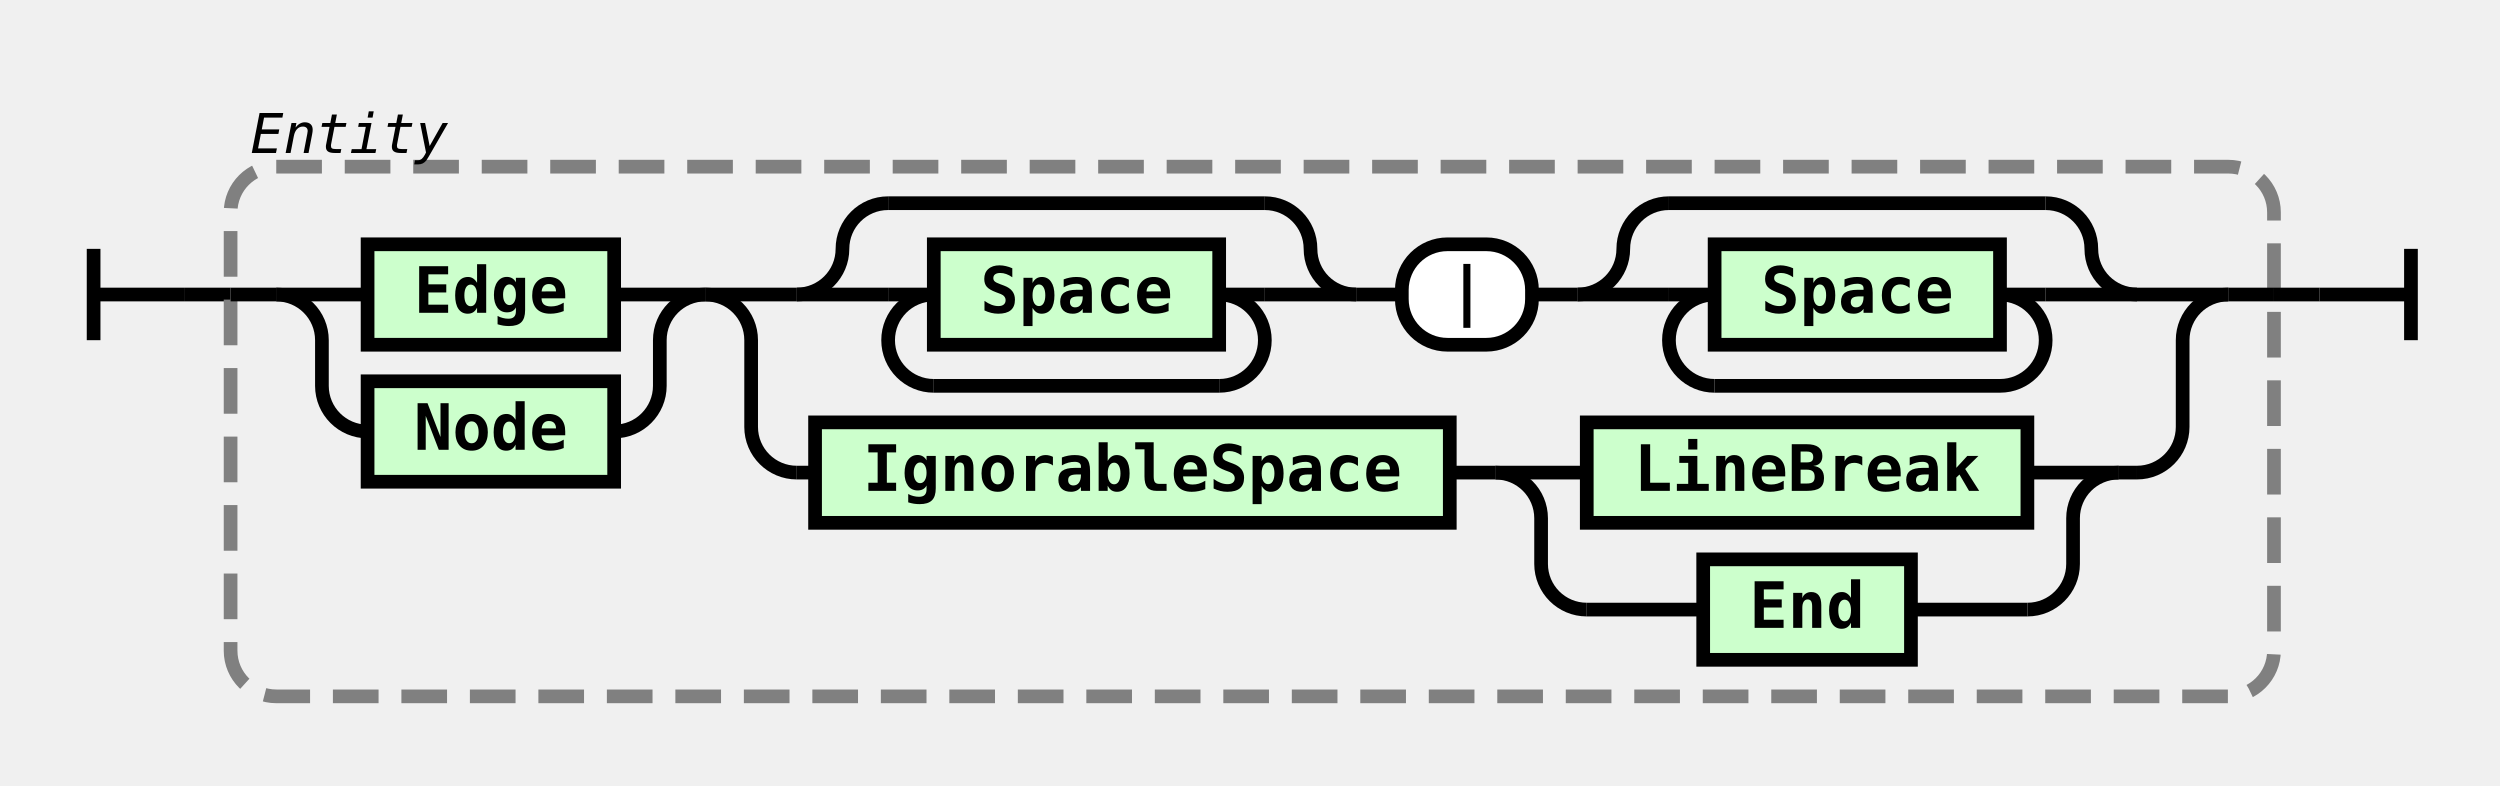
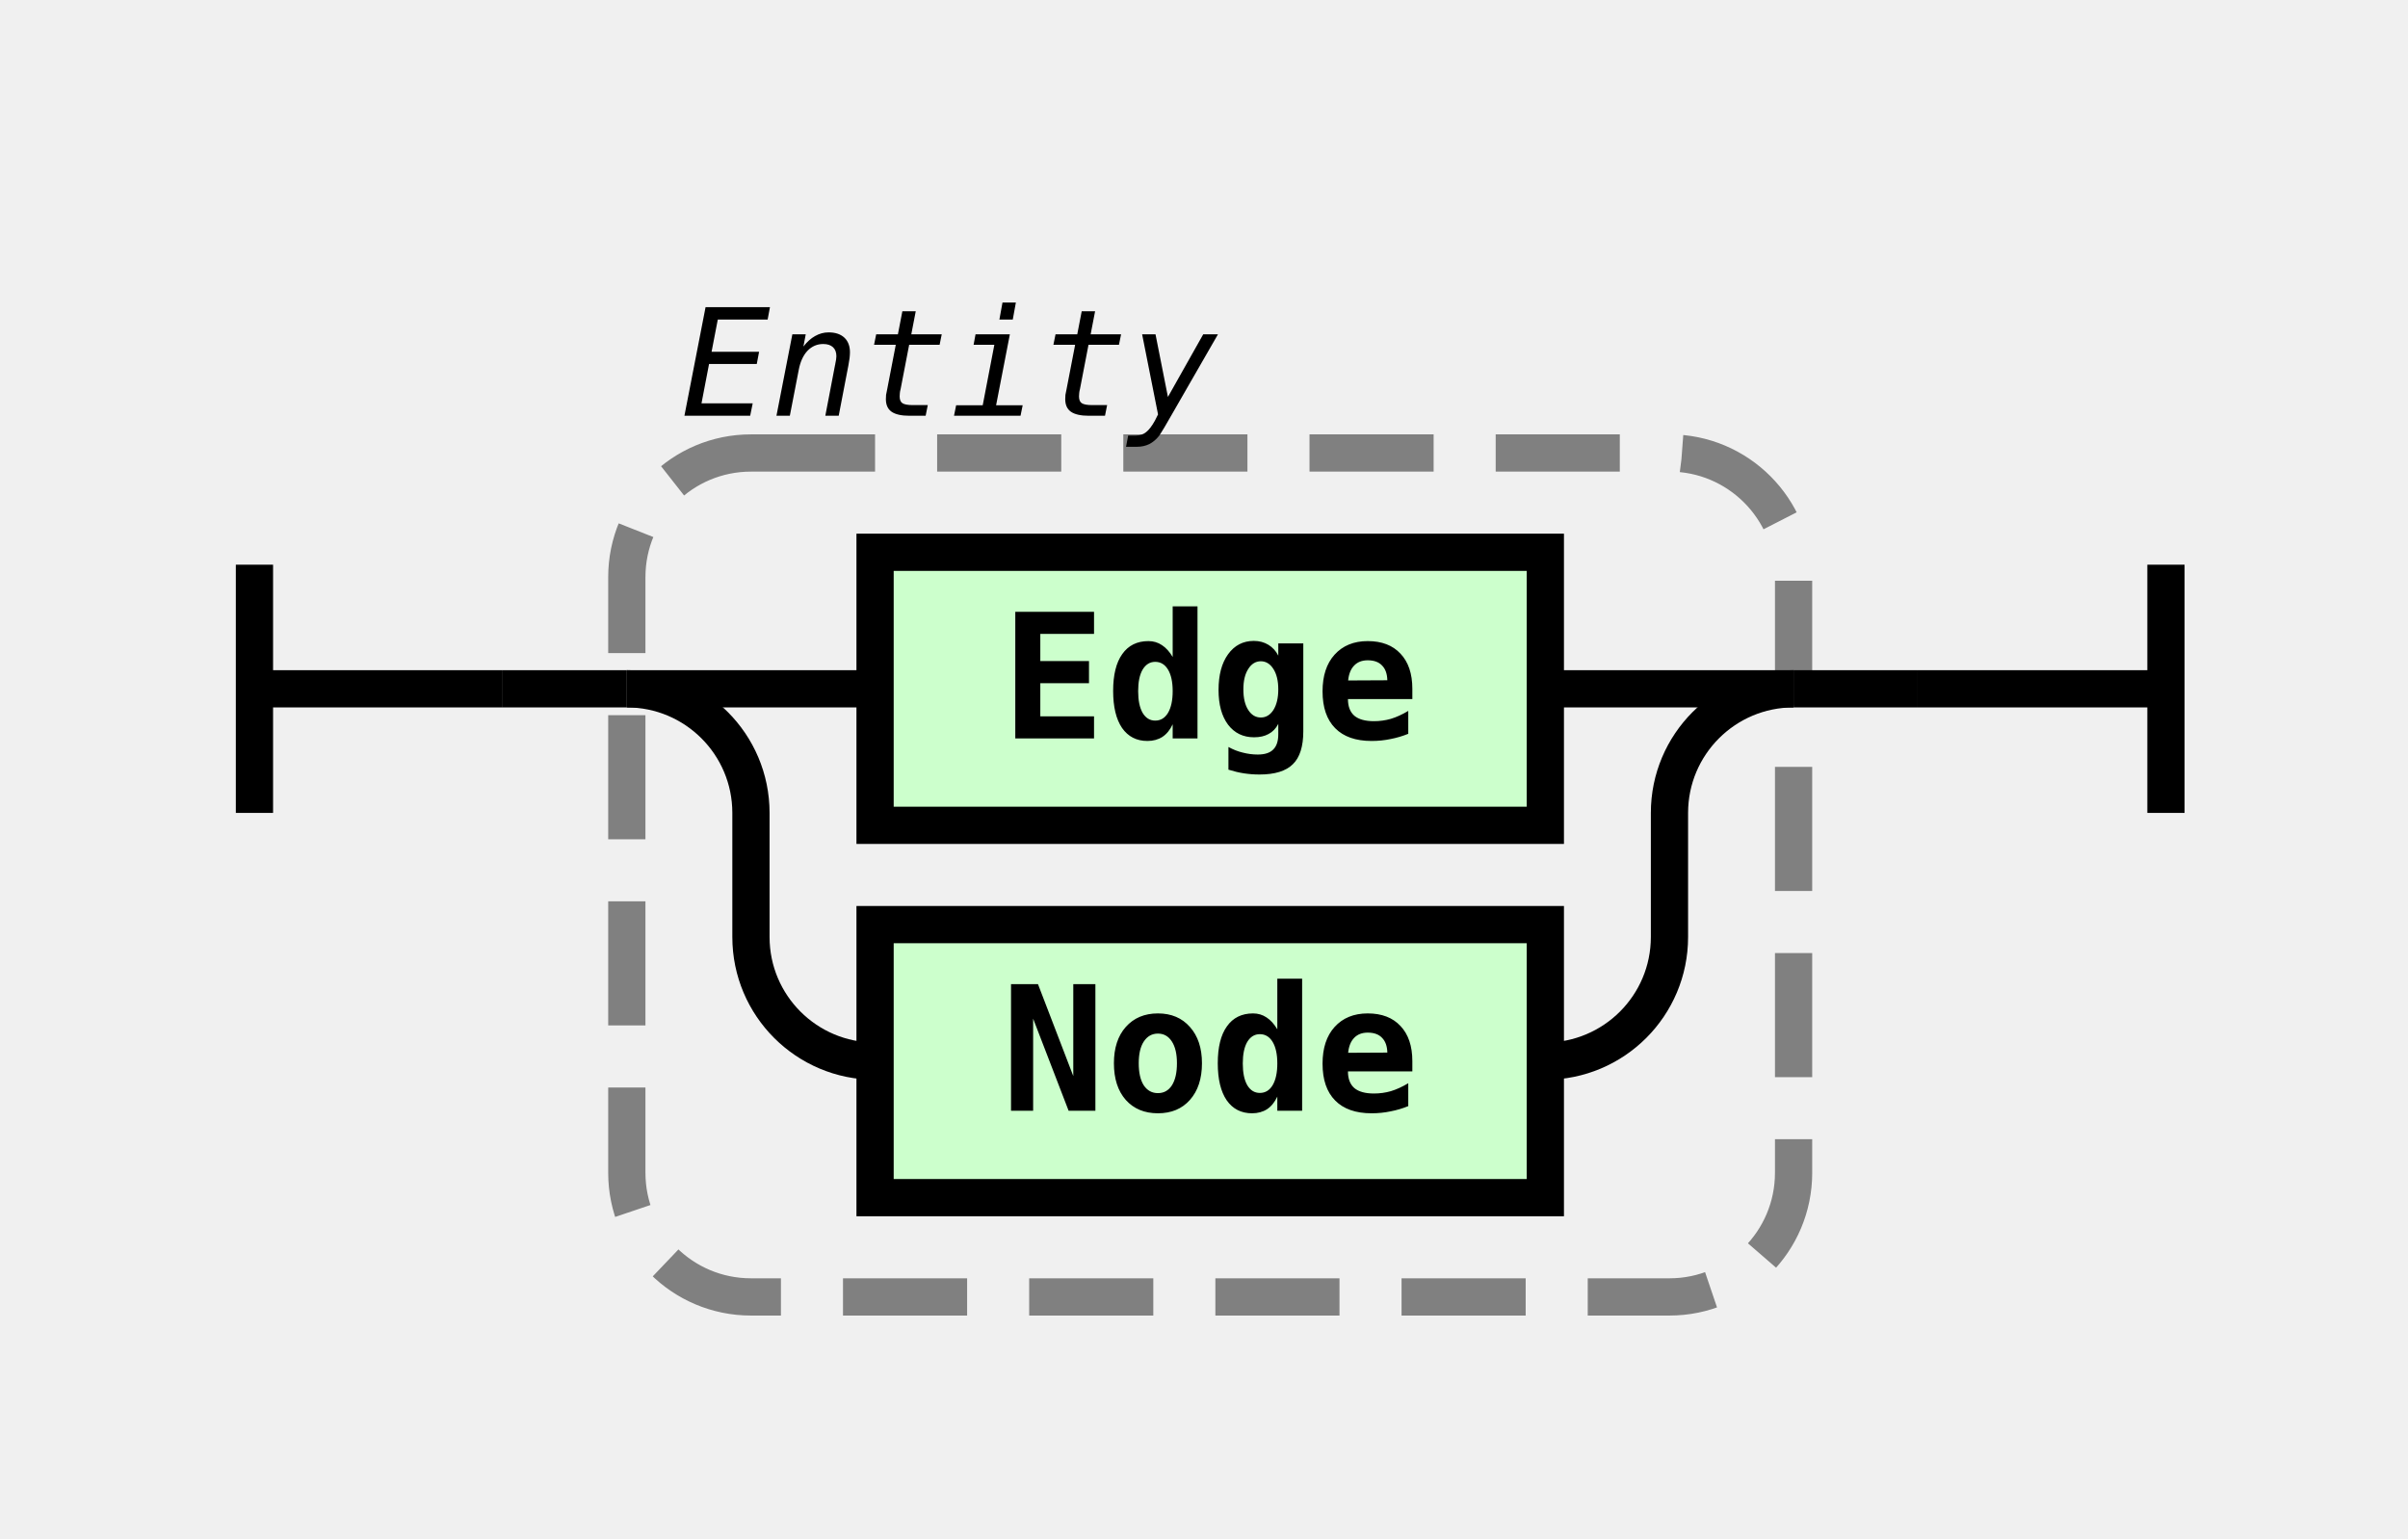
- <svg xmlns="http://www.w3.org/2000/svg" class="railroad-diagram" width="547.5" height="172" viewBox="0 0 547.5 172">
+ <svg xmlns="http://www.w3.org/2000/svg" class="railroad-diagram" width="194" height="124" viewBox="0 0 194 124">
  <g transform="translate(.5 .5)">
    <g class="Start">
-       <path d="M20 54v20m0 -10h20" />
+       <path d="M20 45v20m0 -10h20" />
    </g>
-     <path d="M40 64h10" />
+     <path d="M40 55h10" />
    <g class="Group rule">
-       <path d="M50 64h0" />
-       <path d="M497.5 64h0" />
-       <rect x="50" y="36" width="447.5" height="116" rx="10" ry="10" class="group-box" />
-       <g class="Sequence">
-         <path d="M50 64h10" />
-         <path d="M487.5 64h10" />
-         <g class="Choice">
-           <path d="M60 64h0" />
-           <path d="M154 64h0" />
-           <path d="M60 64h20" />
-           <g class="non-terminal rule-ref">
-             <path d="M80 64h0" />
-             <path d="M134 64h0" />
-             <rect x="80" y="53" width="54" height="22" />
-             <text x="107" y="68">Edge</text>
-           </g>
-           <path d="M134 64h20" />
-           <path d="M60 64a10 10 0 0 1 10 10v10a10 10 0 0 0 10 10" />
-           <g class="non-terminal rule-ref">
-             <path d="M80 94h0" />
-             <path d="M134 94h0" />
-             <rect x="80" y="83" width="54" height="22" />
-             <text x="107" y="98">Node</text>
-           </g>
-           <path d="M134 94a10 10 0 0 0 10 -10v-10a10 10 0 0 1 10 -10" />
+       <path d="M50 55h0" />
+       <path d="M144 55h0" />
+       <rect x="50" y="36" width="94" height="68" rx="10" ry="10" class="group-box" />
+       <g class="Choice">
+         <path d="M50 55h0" />
+         <path d="M144 55h0" />
+         <path d="M50 55h20" />
+         <g class="non-terminal rule-ref">
+           <path d="M70 55h0" />
+           <path d="M124 55h0" />
+           <rect x="70" y="44" width="54" height="22" />
+           <text x="97" y="59">Edge</text>
        </g>
-         <g class="Choice">
-           <path d="M154 64h0" />
-           <path d="M487.5 64h0" />
-           <path d="M154 64h20" />
-           <g class="Sequence">
-             <path d="M174 64h0" />
-             <path d="M467.5 64h0" />
-             <g class="Choice">
-               <path d="M174 64h0" />
-               <path d="M296.5 64h0" />
-               <path d="M174 64a10 10 0 0 0 10 -10v0a10 10 0 0 1 10 -10" />
-               <g class="Skip">
-                 <path d="M194 44h82.5" />
-               </g>
-               <path d="M276.5 44a10 10 0 0 1 10 10v0a10 10 0 0 0 10 10" />
-               <path d="M174 64h20" />
-               <g class="OneOrMore">
-                 <path d="M194 64h0" />
-                 <path d="M276.5 64h0" />
-                 <path d="M204 64a10 10 0 0 0 -10 10v0a10 10 0 0 0 10 10" />
-                 <g class="Skip">
-                   <path d="M204 84h62.5" />
-                 </g>
-                 <path d="M266.5 84a10 10 0 0 0 10 -10v0a10 10 0 0 0 -10 -10" />
-                 <path d="M194 64h10" />
-                 <path d="M266.5 64h10" />
-                 <g class="non-terminal rule-ref">
-                   <path d="M204 64h0" />
-                   <path d="M266.5 64h0" />
-                   <rect x="204" y="53" width="62.5" height="22" />
-                   <text x="235.25" y="68">Space</text>
-                 </g>
-               </g>
-               <path d="M276.5 64h20" />
-             </g>
-             <path d="M296.5 64h10" />
-             <path d="M335 64h10" />
-             <g class="terminal literal">
-               <path d="M306.5 64h0" />
-               <path d="M335 64h0" />
-               <rect x="306.5" y="53" width="28.5" height="22" rx="10" ry="10" />
-               <text x="320.75" y="68">|</text>
-             </g>
-             <g class="Choice">
-               <path d="M345 64h0" />
-               <path d="M467.5 64h0" />
-               <path d="M345 64a10 10 0 0 0 10 -10v0a10 10 0 0 1 10 -10" />
-               <g class="Skip">
-                 <path d="M365 44h82.5" />
-               </g>
-               <path d="M447.5 44a10 10 0 0 1 10 10v0a10 10 0 0 0 10 10" />
-               <path d="M345 64h20" />
-               <g class="OneOrMore">
-                 <path d="M365 64h0" />
-                 <path d="M447.5 64h0" />
-                 <path d="M375 64a10 10 0 0 0 -10 10v0a10 10 0 0 0 10 10" />
-                 <g class="Skip">
-                   <path d="M375 84h62.5" />
-                 </g>
-                 <path d="M437.5 84a10 10 0 0 0 10 -10v0a10 10 0 0 0 -10 -10" />
-                 <path d="M365 64h10" />
-                 <path d="M437.5 64h10" />
-                 <g class="non-terminal rule-ref">
-                   <path d="M375 64h0" />
-                   <path d="M437.5 64h0" />
-                   <rect x="375" y="53" width="62.5" height="22" />
-                   <text x="406.25" y="68">Space</text>
-                 </g>
-               </g>
-               <path d="M447.5 64h20" />
-             </g>
-           </g>
-           <path d="M467.5 64h20" />
-           <path d="M154 64a10 10 0 0 1 10 10v19a10 10 0 0 0 10 10" />
-           <g class="Sequence">
-             <path d="M174 103h4" />
-             <path d="M463.5 103h4" />
-             <path d="M317 103h10" />
-             <g class="non-terminal rule-ref">
-               <path d="M178 103h0" />
-               <path d="M317 103h0" />
-               <rect x="178" y="92" width="139" height="22" />
-               <text x="247.5" y="107">IgnorableSpace</text>
-             </g>
-             <g class="Choice">
-               <path d="M327 103h0" />
-               <path d="M463.5 103h0" />
-               <path d="M327 103h20" />
-               <g class="non-terminal rule-ref">
-                 <path d="M347 103h0" />
-                 <path d="M443.5 103h0" />
-                 <rect x="347" y="92" width="96.5" height="22" />
-                 <text x="395.25" y="107">LineBreak</text>
-               </g>
-               <path d="M443.5 103h20" />
-               <path d="M327 103a10 10 0 0 1 10 10v10a10 10 0 0 0 10 10" />
-               <g class="non-terminal rule-ref">
-                 <path d="M347 133h25.5" />
-                 <path d="M418 133h25.5" />
-                 <rect x="372.5" y="122" width="45.5" height="22" />
-                 <text x="395.25" y="137">End</text>
-               </g>
-               <path d="M443.5 133a10 10 0 0 0 10 -10v-10a10 10 0 0 1 10 -10" />
-             </g>
-           </g>
-           <path d="M467.5 103a10 10 0 0 0 10 -10v-19a10 10 0 0 1 10 -10" />
+         <path d="M124 55h20" />
+         <path d="M50 55a10 10 0 0 1 10 10v10a10 10 0 0 0 10 10" />
+         <g class="non-terminal rule-ref">
+           <path d="M70 85h0" />
+           <path d="M124 85h0" />
+           <rect x="70" y="74" width="54" height="22" />
+           <text x="97" y="89">Node</text>
        </g>
+         <path d="M124 85a10 10 0 0 0 10 -10v-10a10 10 0 0 1 10 -10" />
      </g>
      <g class="comment">
        <path d="M50 28h0" />
        <path d="M102 28h0" />
        <text x="76" y="33" class="comment">Entity</text>
      </g>
    </g>
-     <path d="M497.5 64h10" />
-     <path class="End" d="M 507.5 64 h 20 m 0 -10 v 20" />
+     <path d="M144 55h10" />
+     <path class="End" d="M 154 55 h 20 m 0 -10 v 20" />
  </g>
  <style>  svg {
    background-color: hsl(30,20%,95%);
  }
  path {
    stroke-width: 3;
    stroke: black;
    fill: rgba(0,0,0,0);
  }
  text {
    font: bold 14px monospace;
    text-anchor: middle;
    white-space: pre;
  }
  text.diagram-text {
    font-size: 12px;
  }
  text.diagram-arrow {
    font-size: 16px;
  }
  text.label {
    text-anchor: start;
  }
  text.comment {
    font: italic 12px monospace;
  }
  g.non-terminal text {
    /*font-style: italic;*/
  }
  rect {
    stroke-width: 3;
    stroke: black;
    fill: hsl(120,100%,90%);
  }
  rect.group-box {
    stroke: gray;
    stroke-dasharray: 10 5;
    fill: none;
  }
  g.literal rect {
    fill: #fff;
  }
  path.diagram-text {
    stroke-width: 3;
    stroke: black;
    fill: white;
    cursor: help;
  }
  .decision path {
    fill: #ccc;
  }
  g.diagram-text:hover path.diagram-text {
    fill: #eee;
  }
  text.repeat-text {
    font: italic 12px monospace;
    text-anchor: end;
  }
  .repeat-box &gt; rect.group-box {
    stroke: gray;
    stroke-width: 2;
    stroke-dasharray: 1 5;
    fill: none;
  }
  .delimiter &gt; rect.group-box {
    stroke: gray;
    stroke-width: 2;
    stroke-dasharray: 1 5;
    fill: none;
  }

</style>
</svg>
